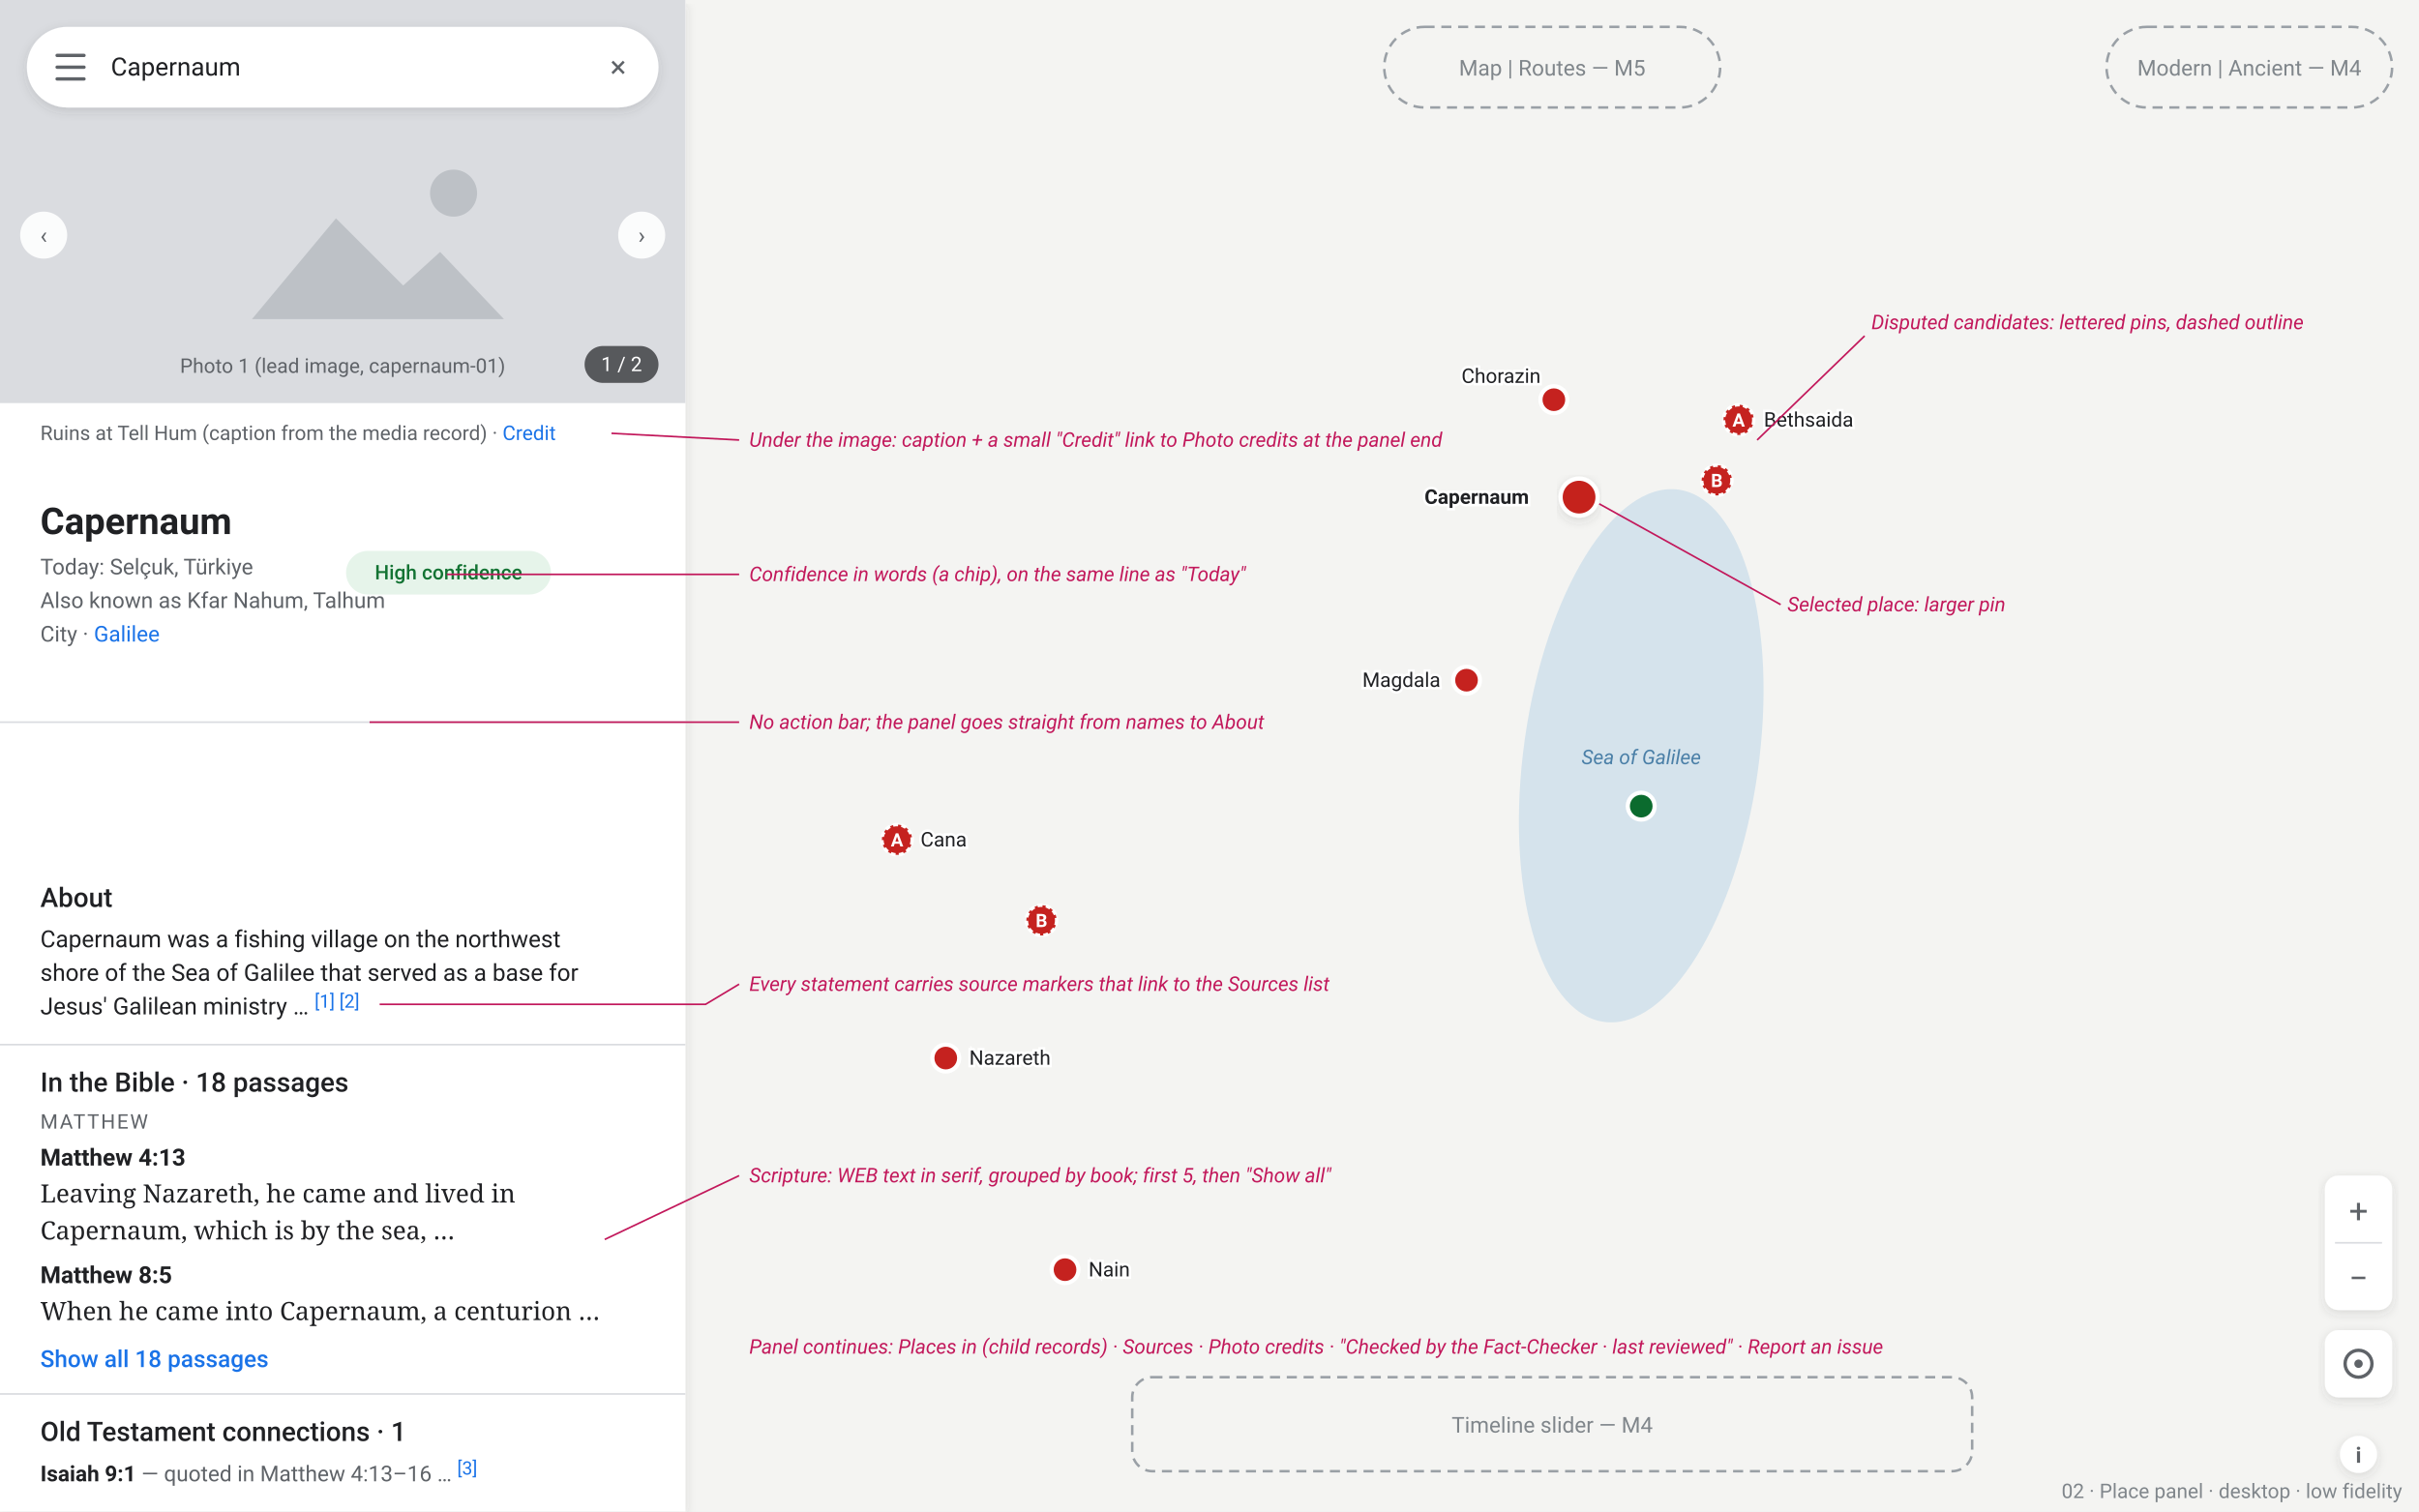
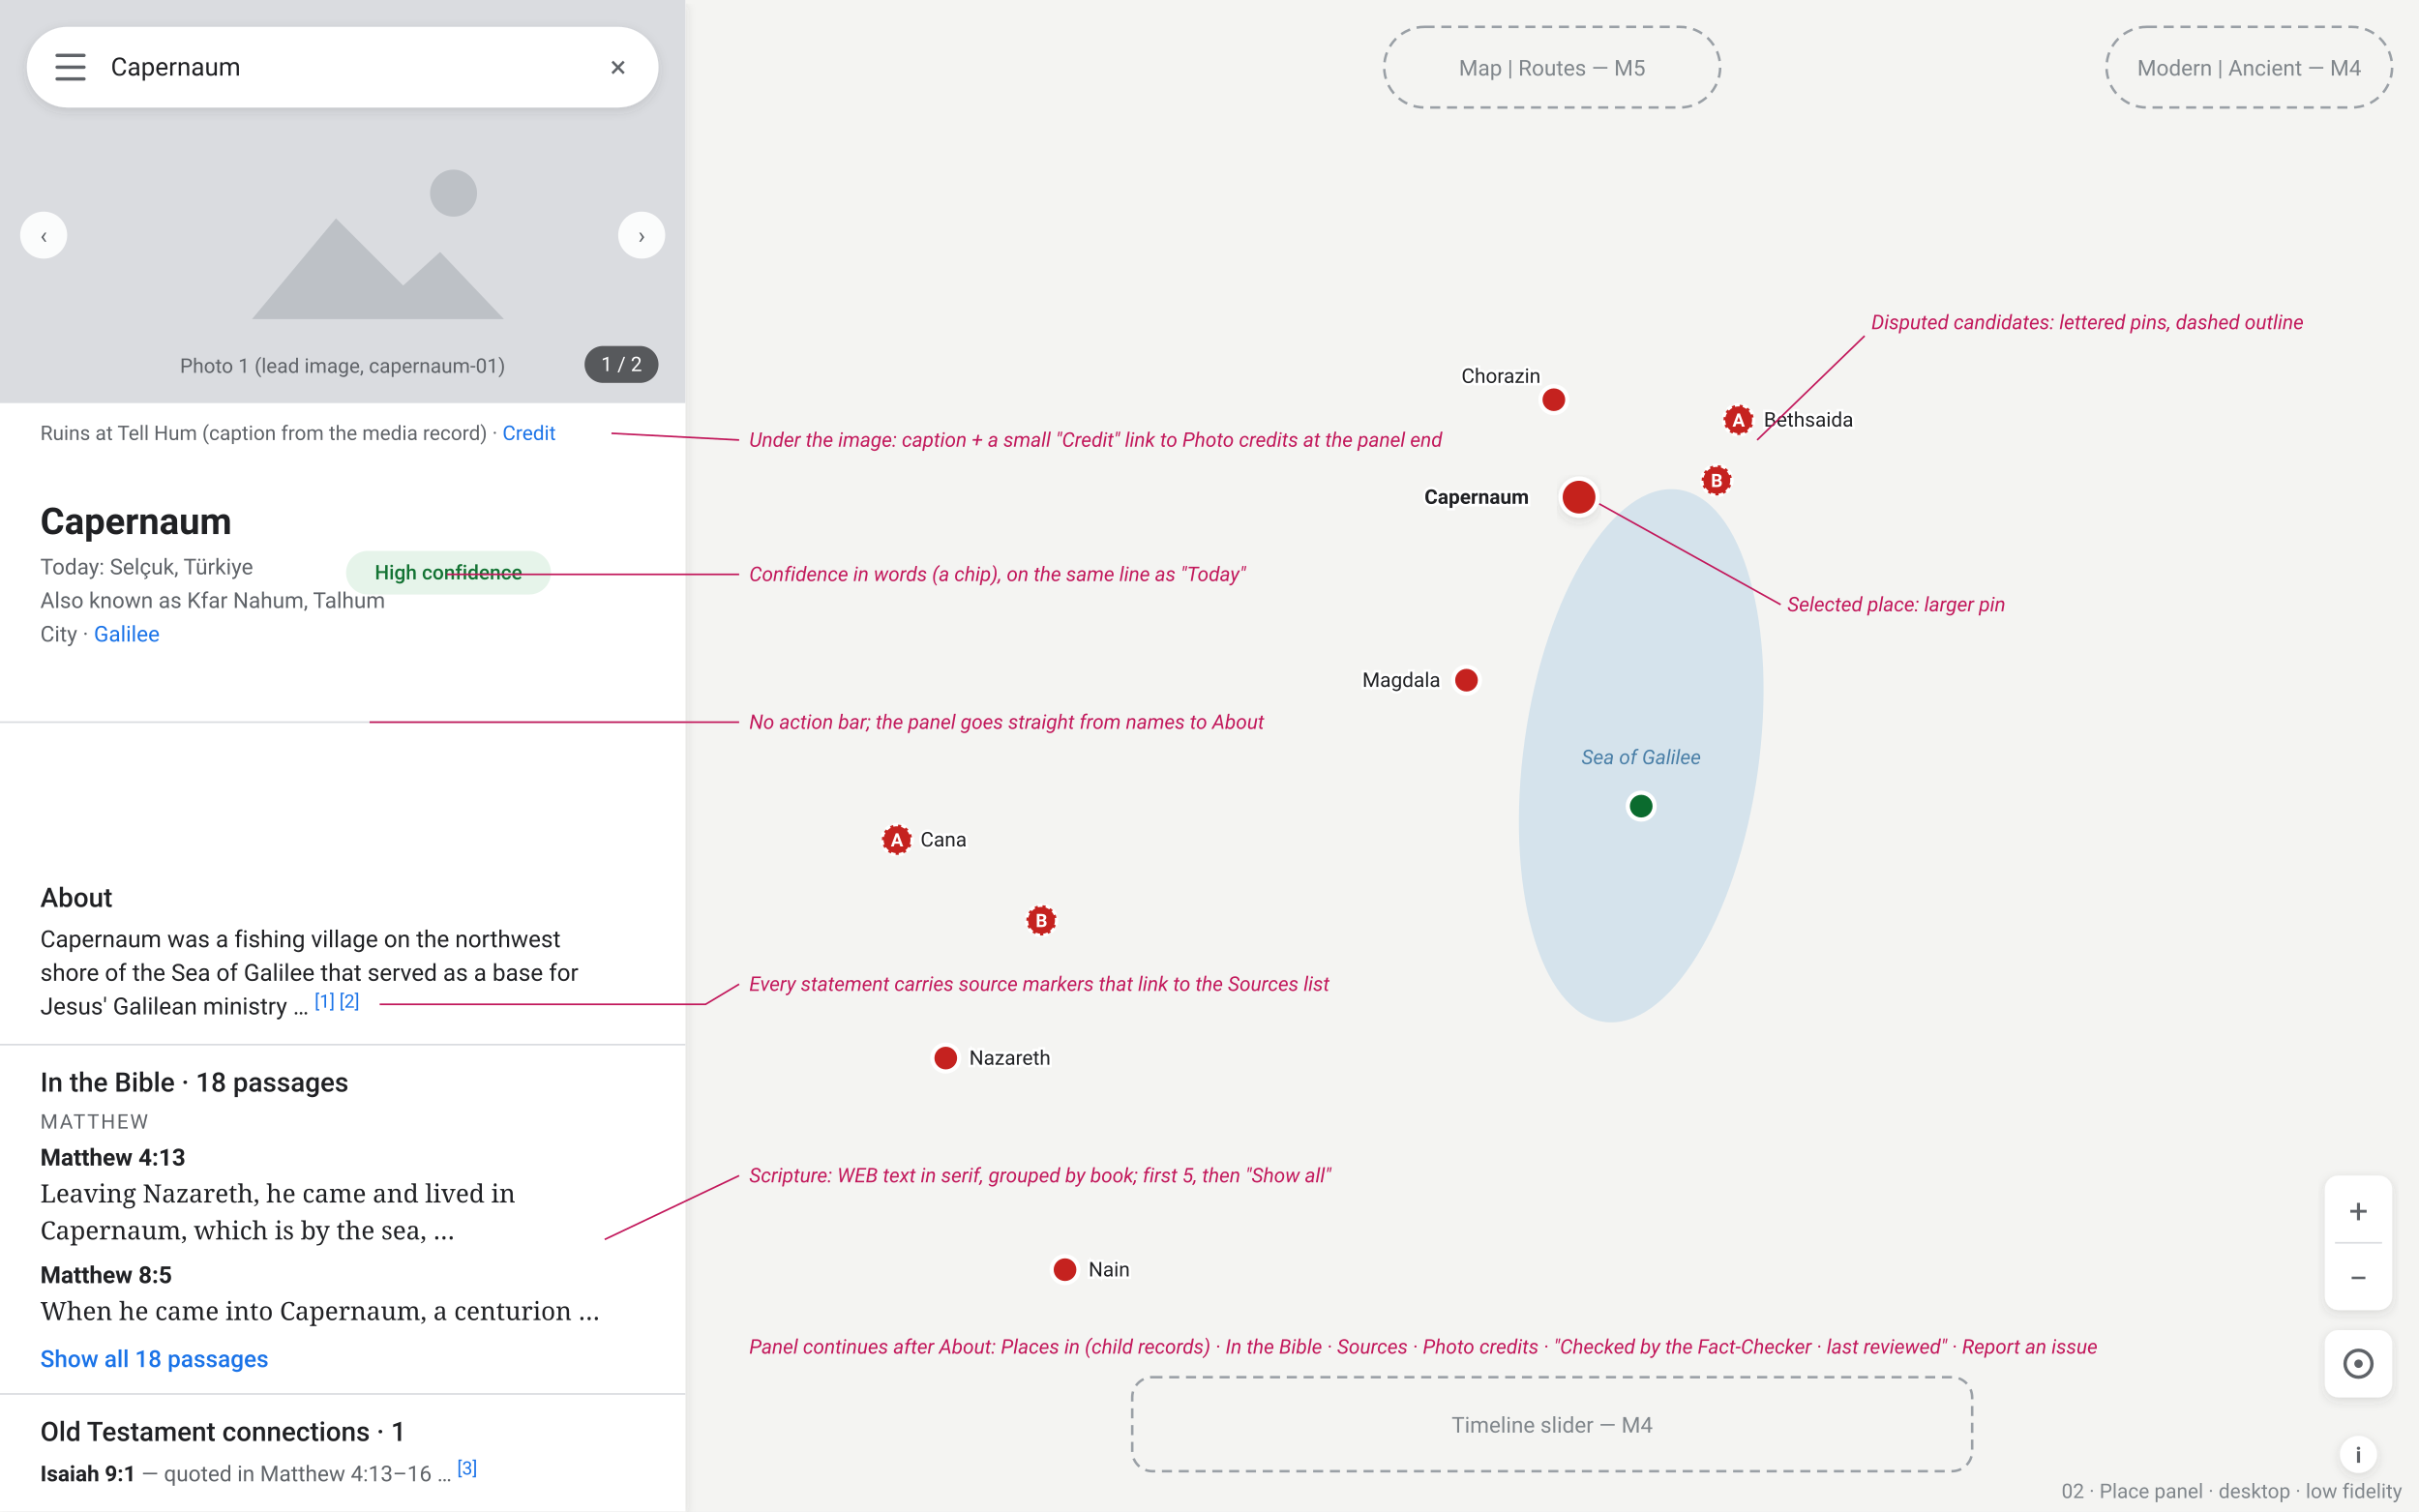
<svg xmlns="http://www.w3.org/2000/svg" width="1440" height="900" viewBox="0 0 1440 900" font-family="system-ui, 'Segoe UI', Roboto, Arial, sans-serif">
  <defs>
    <filter id="shadow" x="-10%" y="-20%" width="120%" height="160%">
      <feDropShadow dx="0" dy="1" stdDeviation="1.5" flood-color="#3C4043" flood-opacity="0.3" />
      <feDropShadow dx="0" dy="2" stdDeviation="3" flood-color="#3C4043" flood-opacity="0.15" />
    </filter>
    <style>
      .label { font-size: 12px; fill: #202124; paint-order: stroke; stroke: #ffffff; stroke-width: 3px; }
      .pin { fill: #C5221F; stroke: #ffffff; stroke-width: 2.5; }
      .cand { fill: #C5221F; stroke: #ffffff; stroke-width: 2; stroke-dasharray: 3 2; }
      .letter { font-size: 11px; font-weight: 700; fill: #ffffff; text-anchor: middle; }
      .note { font-size: 12px; fill: #C2185B; font-style: italic; }
      .leader { stroke: #C2185B; stroke-width: 1; fill: none; }
      .reserved { fill: none; stroke: #9AA0A6; stroke-width: 1.5; stroke-dasharray: 6 4; }
      .reservedText { font-size: 13px; fill: #80868B; }
      .h2 { font-size: 16px; font-weight: 500; fill: #202124; }
      .body { font-size: 14px; fill: #202124; }
      .muted { font-size: 13px; fill: #5F6368; }
      .small { font-size: 12px; fill: #5F6368; }
      .link { fill: #1A73E8; }
      .ref { font-size: 14px; font-weight: 600; fill: #202124; }
      .verse { font-size: 15px; fill: #202124; font-family: Georgia, 'Noto Serif', 'Times New Roman', serif; }
    </style>
  </defs>
  <rect width="1440" height="900" fill="#F4F4F2" />
  <ellipse cx="977" cy="450" rx="70" ry="160" fill="#D5E3EC" transform="rotate(8 977 450)" />
  <text x="977" y="455" font-size="12" font-style="italic" fill="#4A7FA7" text-anchor="middle">Sea of Galilee</text>
  <circle cx="977" cy="480" r="8" fill="#0B6B2E" stroke="#ffffff" stroke-width="2.5" />
  <g>
    <circle cx="925" cy="238" r="8" class="pin" />
    <text class="label" x="870" y="228">Chorazin</text>
    <circle cx="873" cy="405" r="8" class="pin" />
    <text class="label" x="811" y="409">Magdala</text>
    <circle cx="563" cy="630" r="8" class="pin" />
    <text class="label" x="577" y="634">Nazareth</text>
    <circle cx="634" cy="756" r="8" class="pin" />
    <text class="label" x="648" y="760">Nain</text>
  </g>
  <g>
    <circle cx="1035" cy="250" r="9" class="cand" />
    <text class="letter" x="1035" y="254">A</text>
    <circle cx="1022" cy="286" r="9" class="cand" />
    <text class="letter" x="1022" y="290">B</text>
    <text class="label" x="1050" y="254">Bethsaida</text>
    <circle cx="534" cy="500" r="9" class="cand" />
    <text class="letter" x="534" y="504">A</text>
    <circle cx="620" cy="548" r="9" class="cand" />
    <text class="letter" x="620" y="552">B</text>
    <text class="label" x="548" y="504">Cana</text>
  </g>
  <g filter="url(#shadow)">
    <circle cx="940" cy="296" r="11" class="pin" />
  </g>
  <text class="label" x="848" y="300" font-weight="600">Capernaum</text>
  <rect class="reserved" x="824" y="16" width="200" height="48" rx="24" />
  <text class="reservedText" x="924" y="45" text-anchor="middle">Map | Routes — M5</text>
  <rect class="reserved" x="1254" y="16" width="170" height="48" rx="24" />
  <text class="reservedText" x="1339" y="45" text-anchor="middle">Modern | Ancient — M4</text>
  <rect class="reserved" x="674" y="820" width="500" height="56" rx="12" />
  <text class="reservedText" x="924" y="853" text-anchor="middle">Timeline slider — M4</text>
  <g filter="url(#shadow)">
    <rect x="1384" y="700" width="40" height="80" rx="8" fill="#ffffff" />
    <rect x="1384" y="792" width="40" height="40" rx="8" fill="#ffffff" />
    <circle cx="1404" cy="866" r="11" fill="#ffffff" />
  </g>
  <line x1="1390" y1="740" x2="1418" y2="740" stroke="#DADCE0" />
  <text x="1404" y="728" font-size="20" fill="#5F6368" text-anchor="middle">+</text>
  <text x="1404" y="768" font-size="20" fill="#5F6368" text-anchor="middle">−</text>
  <circle cx="1404" cy="812" r="8" fill="none" stroke="#5F6368" stroke-width="2" />
  <circle cx="1404" cy="812" r="2.5" fill="#5F6368" />
  <text x="1404" y="871" font-size="13" font-weight="700" fill="#5F6368" text-anchor="middle">i</text>
  <g filter="url(#shadow)">
    <rect x="0" y="0" width="408" height="900" fill="#ffffff" />
  </g>
  <rect x="0" y="0" width="408" height="240" fill="#DADCE0" />
  <path d="M150,190 L200,130 L240,170 L262,150 L300,190 Z" fill="#BDC1C6" />
  <circle cx="270" cy="115" r="14" fill="#BDC1C6" />
  <text x="204" y="222" font-size="12" fill="#5F6368" text-anchor="middle">Photo 1 (lead image, capernaum-01)</text>
  <circle cx="26" cy="140" r="14" fill="#ffffff" opacity="0.9" />
  <text x="26" y="145" font-size="14" fill="#5F6368" text-anchor="middle">‹</text>
  <circle cx="382" cy="140" r="14" fill="#ffffff" opacity="0.9" />
  <text x="382" y="145" font-size="14" fill="#5F6368" text-anchor="middle">›</text>
  <rect x="348" y="206" width="44" height="22" rx="11" fill="#202124" opacity="0.7" />
  <text x="370" y="221" font-size="12" fill="#ffffff" text-anchor="middle">1 / 2</text>
  <g filter="url(#shadow)">
    <rect x="16" y="16" width="376" height="48" rx="24" fill="#ffffff" />
  </g>
  <g stroke="#5F6368" stroke-width="2" stroke-linecap="round">
    <line x1="34" y1="33" x2="50" y2="33" />
    <line x1="34" y1="40" x2="50" y2="40" />
    <line x1="34" y1="47" x2="50" y2="47" />
  </g>
  <text x="66" y="45" font-size="15" fill="#202124">Capernaum</text>
  <text x="368" y="46" font-size="18" fill="#5F6368" text-anchor="middle">×</text>
  <text class="small" x="24" y="262">Ruins at Tell Hum (caption from the media record) · <tspan class="link">Credit</tspan>
  </text>
  <text x="24" y="318" font-size="22" font-weight="600" fill="#202124">Capernaum</text>
  <text class="muted" x="24" y="342" font-size="14">Today: Selçuk, Türkiye</text>
  <rect x="206" y="328" width="122" height="26" rx="13" fill="#E6F4EA" />
  <text x="267" y="345" font-size="12" font-weight="500" fill="#137333" text-anchor="middle">High confidence</text>
  <text class="muted" x="24" y="362">Also known as Kfar Nahum, Talhum</text>
  <text class="muted" x="24" y="382">City · <tspan class="link">Galilee</tspan>
  </text>
  <line x1="0" y1="430" x2="408" y2="430" stroke="#DADCE0" />
  <text class="h2" x="24" y="540">About</text>
  <text class="body" x="24" y="564">Capernaum was a fishing village on the northwest</text>
  <text class="body" x="24" y="584">shore of the Sea of Galilee that served as a base for</text>
  <text class="body" x="24" y="604">Jesus' Galilean ministry … <tspan class="link" font-size="11" dy="-4">[1] [2]</tspan>
  </text>
  <line x1="0" y1="622" x2="408" y2="622" stroke="#DADCE0" />
  <text class="h2" x="24" y="650">In the Bible · 18 passages</text>
  <text class="small" x="24" y="672" letter-spacing="1">MATTHEW</text>
  <text class="ref" x="24" y="694">Matthew 4:13</text>
  <text class="verse" x="24" y="716">Leaving Nazareth, he came and lived in</text>
  <text class="verse" x="24" y="738">Capernaum, which is by the sea, …</text>
  <text class="ref" x="24" y="764">Matthew 8:5</text>
  <text class="verse" x="24" y="786">When he came into Capernaum, a centurion …</text>
  <text x="24" y="814" font-size="14" font-weight="500" class="link">Show all 18 passages</text>
  <line x1="0" y1="830" x2="408" y2="830" stroke="#DADCE0" />
  <text class="h2" x="24" y="858">Old Testament connections · 1</text>
  <text class="muted" x="24" y="882">
    <tspan font-weight="600" fill="#202124">Isaiah 9:1</tspan> — quoted in Matthew 4:13–16 … <tspan class="link" font-size="11" dy="-4">[3]</tspan>
  </text>
  <path class="leader" d="M364,258 L440,262" />
  <text class="note" x="446" y="266">Under the image: caption + a small "Credit" link to Photo credits at the panel end</text>
  <path class="leader" d="M266,342 L440,342" />
  <text class="note" x="446" y="346">Confidence in words (a chip), on the same line as "Today"</text>
  <path class="leader" d="M220,430 L440,430" />
  <text class="note" x="446" y="434">No action bar; the panel goes straight from names to About</text>
  <path class="leader" d="M226,598 L420,598 L440,586" />
  <text class="note" x="446" y="590">Every statement carries source markers that link to the Sources list</text>
  <path class="leader" d="M360,738 L440,700" />
  <text class="note" x="446" y="704">Scripture: WEB text in serif, grouped by book; first 5, then "Show all"</text>
-   <text class="note" x="446" y="806">Panel continues: Places in (child records) · Sources · Photo credits · "Checked by the Fact-Checker · last reviewed" · Report an issue</text>
+   <text class="note" x="446" y="806">Panel continues after About: Places in (child records) · In the Bible · Sources · Photo credits · "Checked by the Fact-Checker · last reviewed" · Report an issue</text>
  <path class="leader" d="M1046,262 L1110,200" />
  <text class="note" x="1114" y="196">Disputed candidates: lettered pins, dashed outline</text>
  <path class="leader" d="M952,300 L1060,360" />
  <text class="note" x="1064" y="364">Selected place: larger pin</text>
  <text x="1430" y="892" font-size="12" fill="#80868B" text-anchor="end">02 · Place panel · desktop · low fidelity</text>
</svg>
